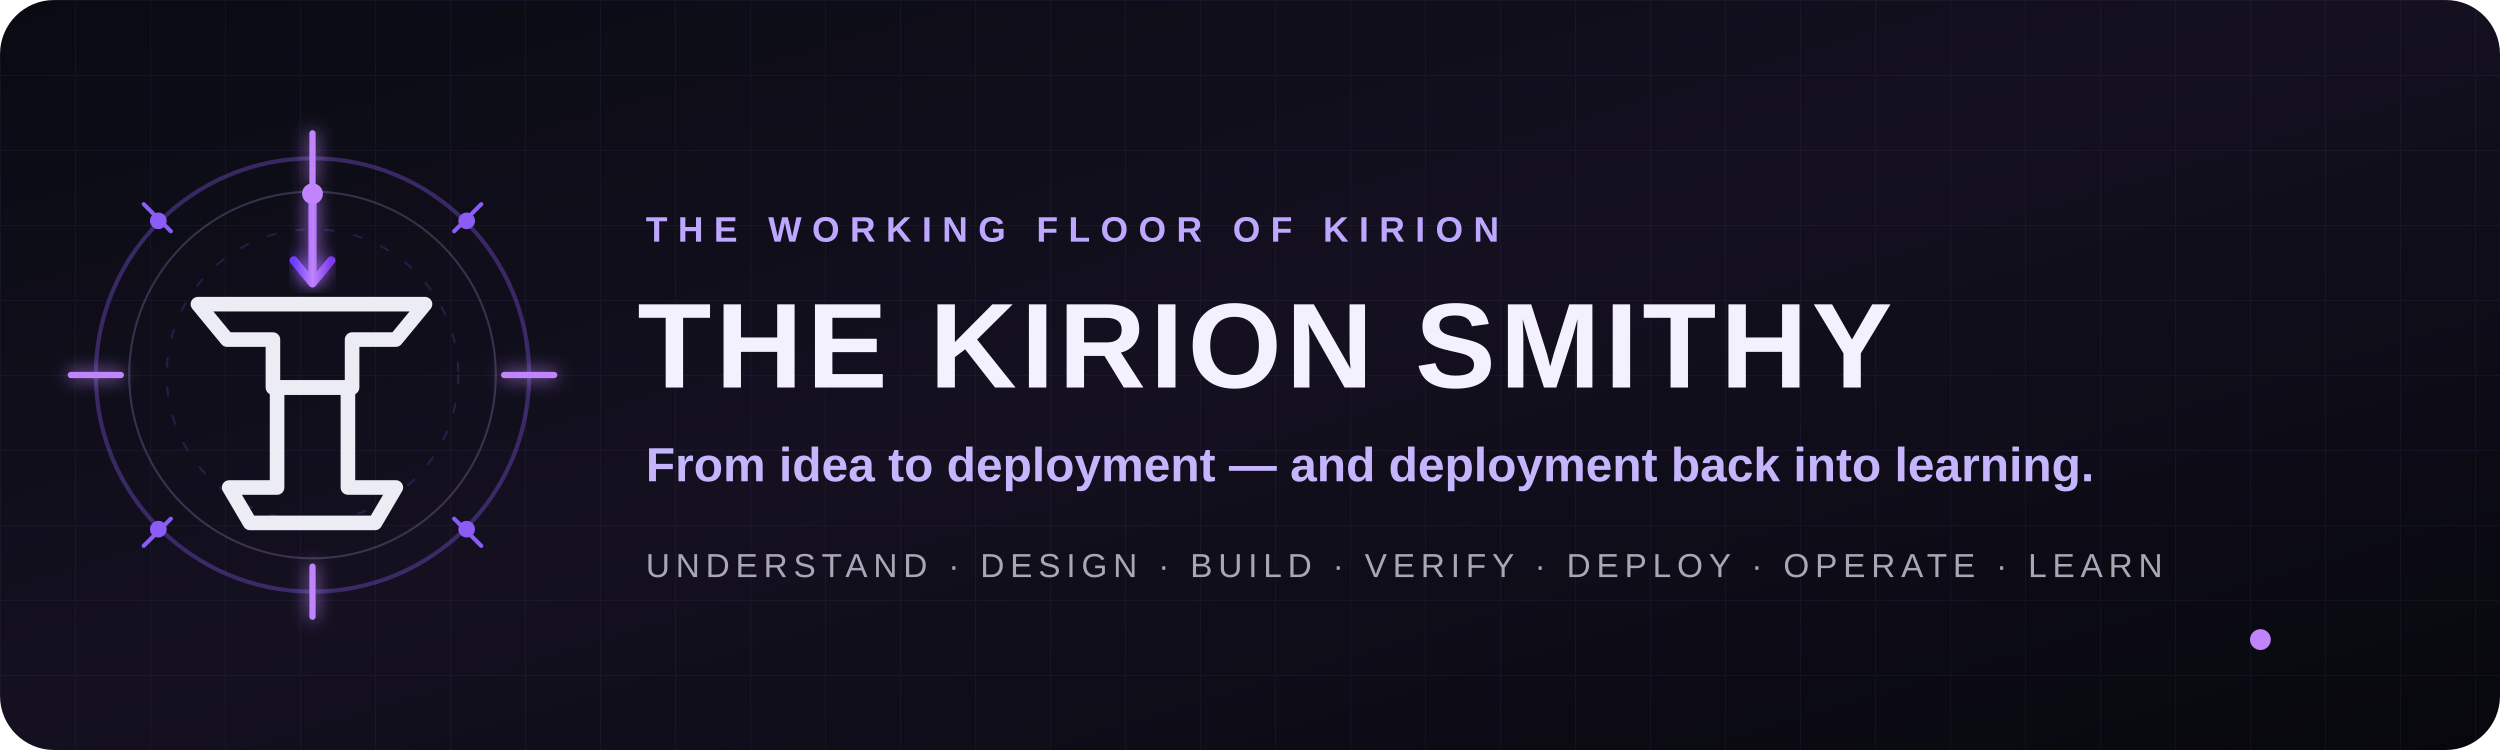
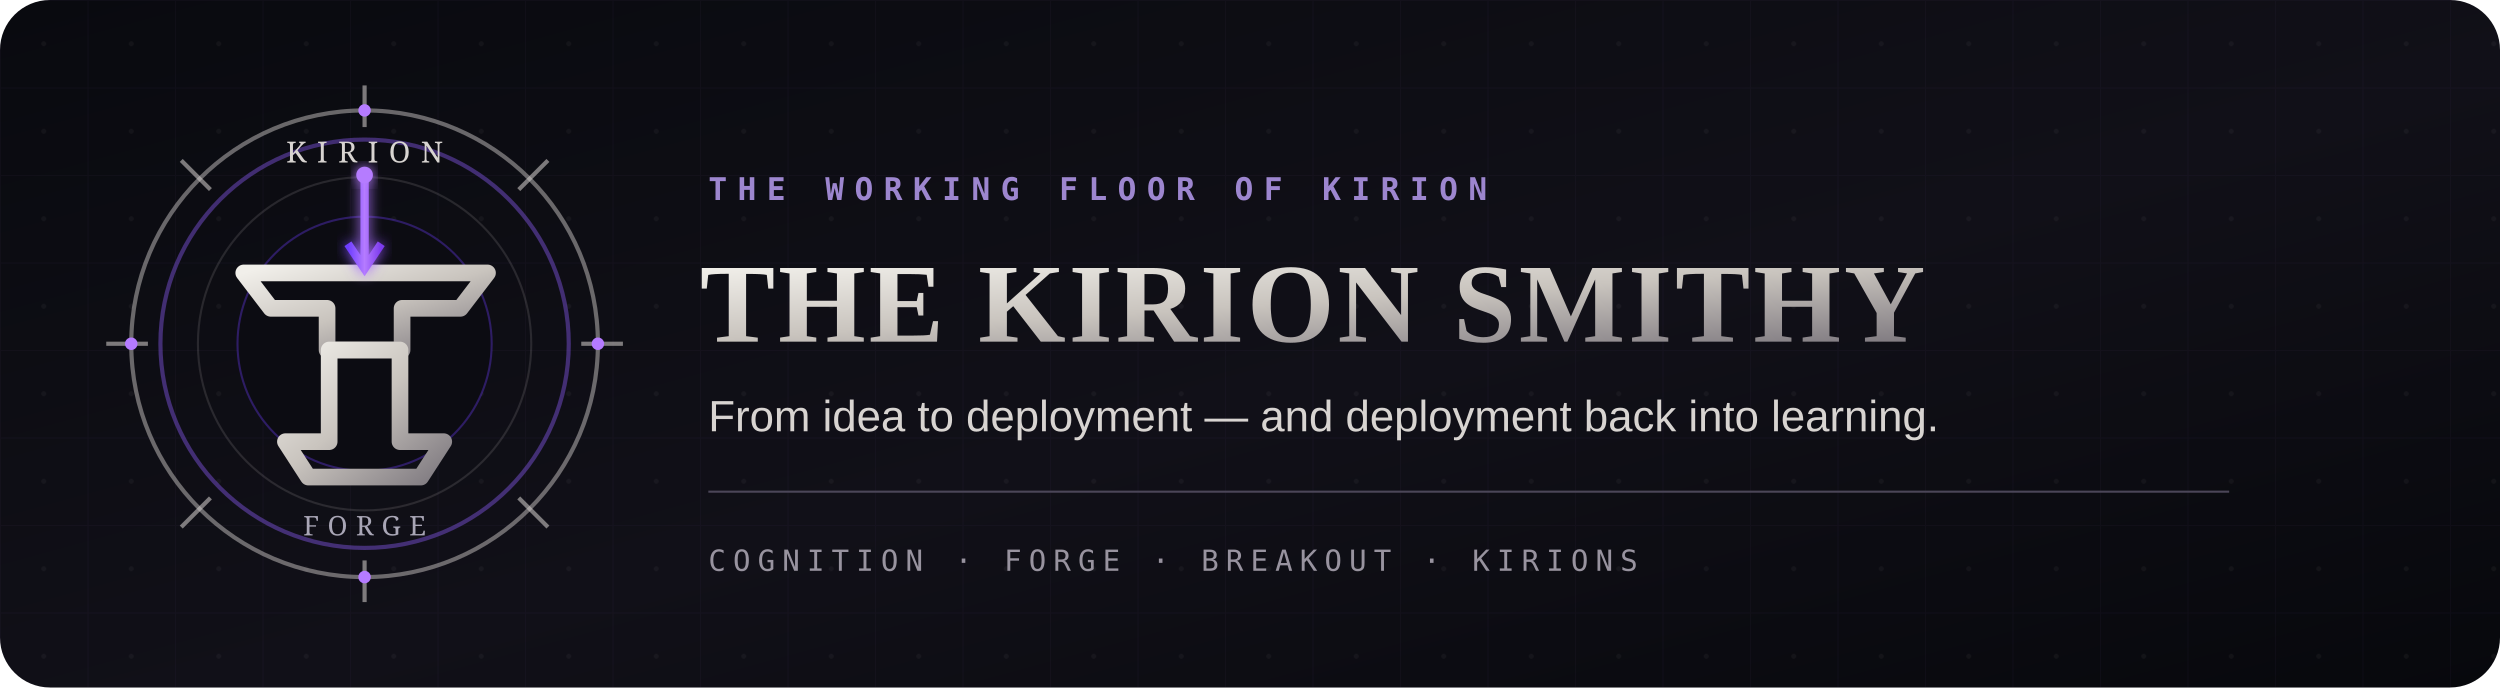
- <svg xmlns="http://www.w3.org/2000/svg" width="1200" height="360" viewBox="0 0 1200 360" role="img" aria-labelledby="t d">
+ <svg xmlns="http://www.w3.org/2000/svg" width="1200" height="330" viewBox="0 0 1200 330" role="img" aria-labelledby="title desc">
  <defs>
    <linearGradient id="bg" x1="0" y1="0" x2="1" y2="1">
-       <stop offset="0" stop-color="#090b12" />
-       <stop offset=".48" stop-color="#141020" />
-       <stop offset="1" stop-color="#07080d" />
+       <stop offset="0%" stop-color="#090A0F" />
+       <stop offset="55%" stop-color="#111018" />
+       <stop offset="100%" stop-color="#07080C" />
+     </linearGradient>
+     <linearGradient id="silver" x1="0" y1="0" x2="1" y2="1">
+       <stop offset="0%" stop-color="#F1EFEA" />
+       <stop offset="48%" stop-color="#C9C4BE" />
+       <stop offset="100%" stop-color="#7F7A80" />
    </linearGradient>
    <linearGradient id="violet" x1="0" y1="0" x2="1" y2="0">
-       <stop offset="0" stop-color="#6d3cff" />
-       <stop offset=".5" stop-color="#c084fc" />
-       <stop offset="1" stop-color="#7c3aed" />
+       <stop offset="0%" stop-color="#6D3CFF" />
+       <stop offset="50%" stop-color="#B57BFF" />
+       <stop offset="100%" stop-color="#7C3AED" />
    </linearGradient>
-     <pattern id="grid" width="36" height="36" patternUnits="userSpaceOnUse">
-       <path d="M36 0H0V36" fill="none" stroke="#a78bfa" stroke-opacity=".06" />
+     <pattern id="engrave" width="42" height="42" patternUnits="userSpaceOnUse">
+       <path d="M42 0H0V42" fill="none" stroke="#B57BFF" stroke-opacity=".035" />
+       <circle cx="21" cy="21" r="1.2" fill="#D8D4D1" opacity=".05" />
    </pattern>
-     <filter id="glow">
-       <feGaussianBlur stdDeviation="4" result="b" />
+     <filter id="softGlow" x="-30%" y="-30%" width="160%" height="160%">
+       <feGaussianBlur stdDeviation="3" result="blur" />
      <feMerge>
-         <feMergeNode in="b" />
+         <feMergeNode in="blur" />
        <feMergeNode in="SourceGraphic" />
      </feMerge>
    </filter>
  </defs>
-   <rect width="1200" height="360" rx="26" fill="url(#bg)" />
-   <rect width="1200" height="360" rx="26" fill="url(#grid)" />
-   <g transform="translate(150 180)" fill="none" stroke-linecap="round" stroke-linejoin="round">
-     <circle r="104" stroke="#8b5cf6" stroke-opacity=".34" stroke-width="2" />
-     <circle r="88" stroke="#c4b5fd" stroke-opacity=".22" stroke-width="1" />
-     <circle r="70" stroke="#8b5cf6" stroke-opacity=".2" stroke-dasharray="4 10" />
-     <path d="M-116 0h24M92 0h24M0-116v24M0 92v24" stroke="#c084fc" stroke-width="3" filter="url(#glow)" />
-     <path d="M-55-34H54L40-17H19v23h-38v-23h-22z" stroke="#ececf5" stroke-width="7" />
-     <path d="M-17 6h34v48H40l-10 17h-60l-10-17h23z" stroke="#ececf5" stroke-width="7" />
-     <path d="M0-86v42M-9-55L0-44l9-11" stroke="url(#violet)" stroke-width="4" filter="url(#glow)" />
-     <circle cx="0" cy="-87" r="5" fill="#c084fc" stroke="none" />
-     <path d="M-81-82l13 13M81-82L68-69M-81 82l13-13M81 82L68 69" stroke="#8b5cf6" stroke-width="2" />
-     <circle cx="-74" cy="-74" r="4" fill="#8b5cf6" stroke="none" />
-     <circle cx="74" cy="-74" r="4" fill="#8b5cf6" stroke="none" />
-     <circle cx="-74" cy="74" r="4" fill="#8b5cf6" stroke="none" />
-     <circle cx="74" cy="74" r="4" fill="#8b5cf6" stroke="none" />
+   <rect width="1200" height="330" rx="24" fill="url(#bg)" />
+   <rect width="1200" height="330" rx="24" fill="url(#engrave)" />
+   <g transform="translate(175 165)">
+     <circle r="112" fill="none" stroke="#D8D4D1" stroke-opacity=".46" stroke-width="2" />
+     <circle r="98" fill="none" stroke="#8B5CF6" stroke-opacity=".42" stroke-width="2" />
+     <circle r="80" fill="none" stroke="#D8D4D1" stroke-opacity=".14" stroke-width="1" />
+     <circle r="61" fill="#0C0C12" stroke="#6D3CFF" stroke-opacity=".34" stroke-width="1" />
+     <g stroke="#D8D4D1" stroke-width="2" opacity=".55">
+       <path d="M0-124v20M0 104v20M-124 0h20M104 0h20" />
+       <path d="M-88-88l14 14M88-88L74-74M-88 88l14-14M88 88L74 74" />
+     </g>
+     <g fill="#B57BFF">
+       <circle cx="0" cy="-112" r="3" />
+       <circle cx="112" cy="0" r="3" />
+       <circle cx="0" cy="112" r="3" />
+       <circle cx="-112" cy="0" r="3" />
+     </g>
+     <g fill="none" stroke="url(#silver)" stroke-width="8" stroke-linejoin="round">
+       <path d="M-58-34H59L46-17H18V3h-36v-20h-27z" />
+       <path d="M-17 3h34v44h21L27 64h-54L-38 47h21z" />
+     </g>
+     <path d="M0-80v44M-8-48L0-36l8-12" fill="none" stroke="url(#violet)" stroke-width="4" filter="url(#softGlow)" />
+     <circle cx="0" cy="-81" r="4" fill="#B57BFF" filter="url(#softGlow)" />
+     <text x="0" y="-87" text-anchor="middle" fill="#D8D4D1" font-family="Georgia, serif" font-size="14" letter-spacing="5">KIRION</text>
+     <text x="0" y="92" text-anchor="middle" fill="#A9A6B6" font-family="Georgia, serif" font-size="13" letter-spacing="4">FORGE</text>
  </g>
-   <g font-family="Trebuchet MS, Arial, sans-serif">
-     <text x="310" y="116" fill="#bda7ff" font-size="17" font-weight="700" letter-spacing="5">THE WORKING FLOOR OF KIRION</text>
-     <text x="306" y="186" fill="#f4f1ff" font-size="58" font-weight="800" letter-spacing="2">THE KIRION SMITHY</text>
-     <text x="310" y="231" fill="#c4b5fd" font-size="23" font-weight="600">From idea to deployment — and deployment back into learning.</text>
-     <text x="310" y="277" fill="#a9a6b6" font-size="16" letter-spacing="2.8">UNDERSTAND · DESIGN · BUILD · VERIFY · DEPLOY · OPERATE · LEARN</text>
+   <g>
+     <text x="340" y="96" fill="#9D86CF" font-family="ui-monospace, SFMono-Regular, Menlo, Consolas, monospace" font-size="15" font-weight="700" letter-spacing="5">THE WORKING FLOOR OF KIRION</text>
+     <text x="336" y="164" fill="url(#silver)" font-family="Georgia, 'Times New Roman', serif" font-size="54" font-weight="700" letter-spacing="1.5">THE KIRION SMITHY</text>
+     <text x="340" y="207" fill="#D8D4D1" font-family="Arial, sans-serif" font-size="21">From idea to deployment — and deployment back into learning.</text>
+     <path d="M340 236H1070" stroke="#4B4658" stroke-width="1" />
+     <path d="M340 236H655" stroke="url(#violet)" stroke-width="2.5" opacity=".8" />
+     <text x="340" y="274" fill="#98939F" font-family="ui-monospace, SFMono-Regular, Menlo, Consolas, monospace" font-size="14" letter-spacing="3.4">COGNITION · FORGE · BREAKOUT · KIRIONS</text>
  </g>
-   <path d="M310 307H1084" stroke="url(#violet)" stroke-width="3" opacity=".65" />
-   <circle cx="1085" cy="307" r="5" fill="#c084fc" />
</svg>
